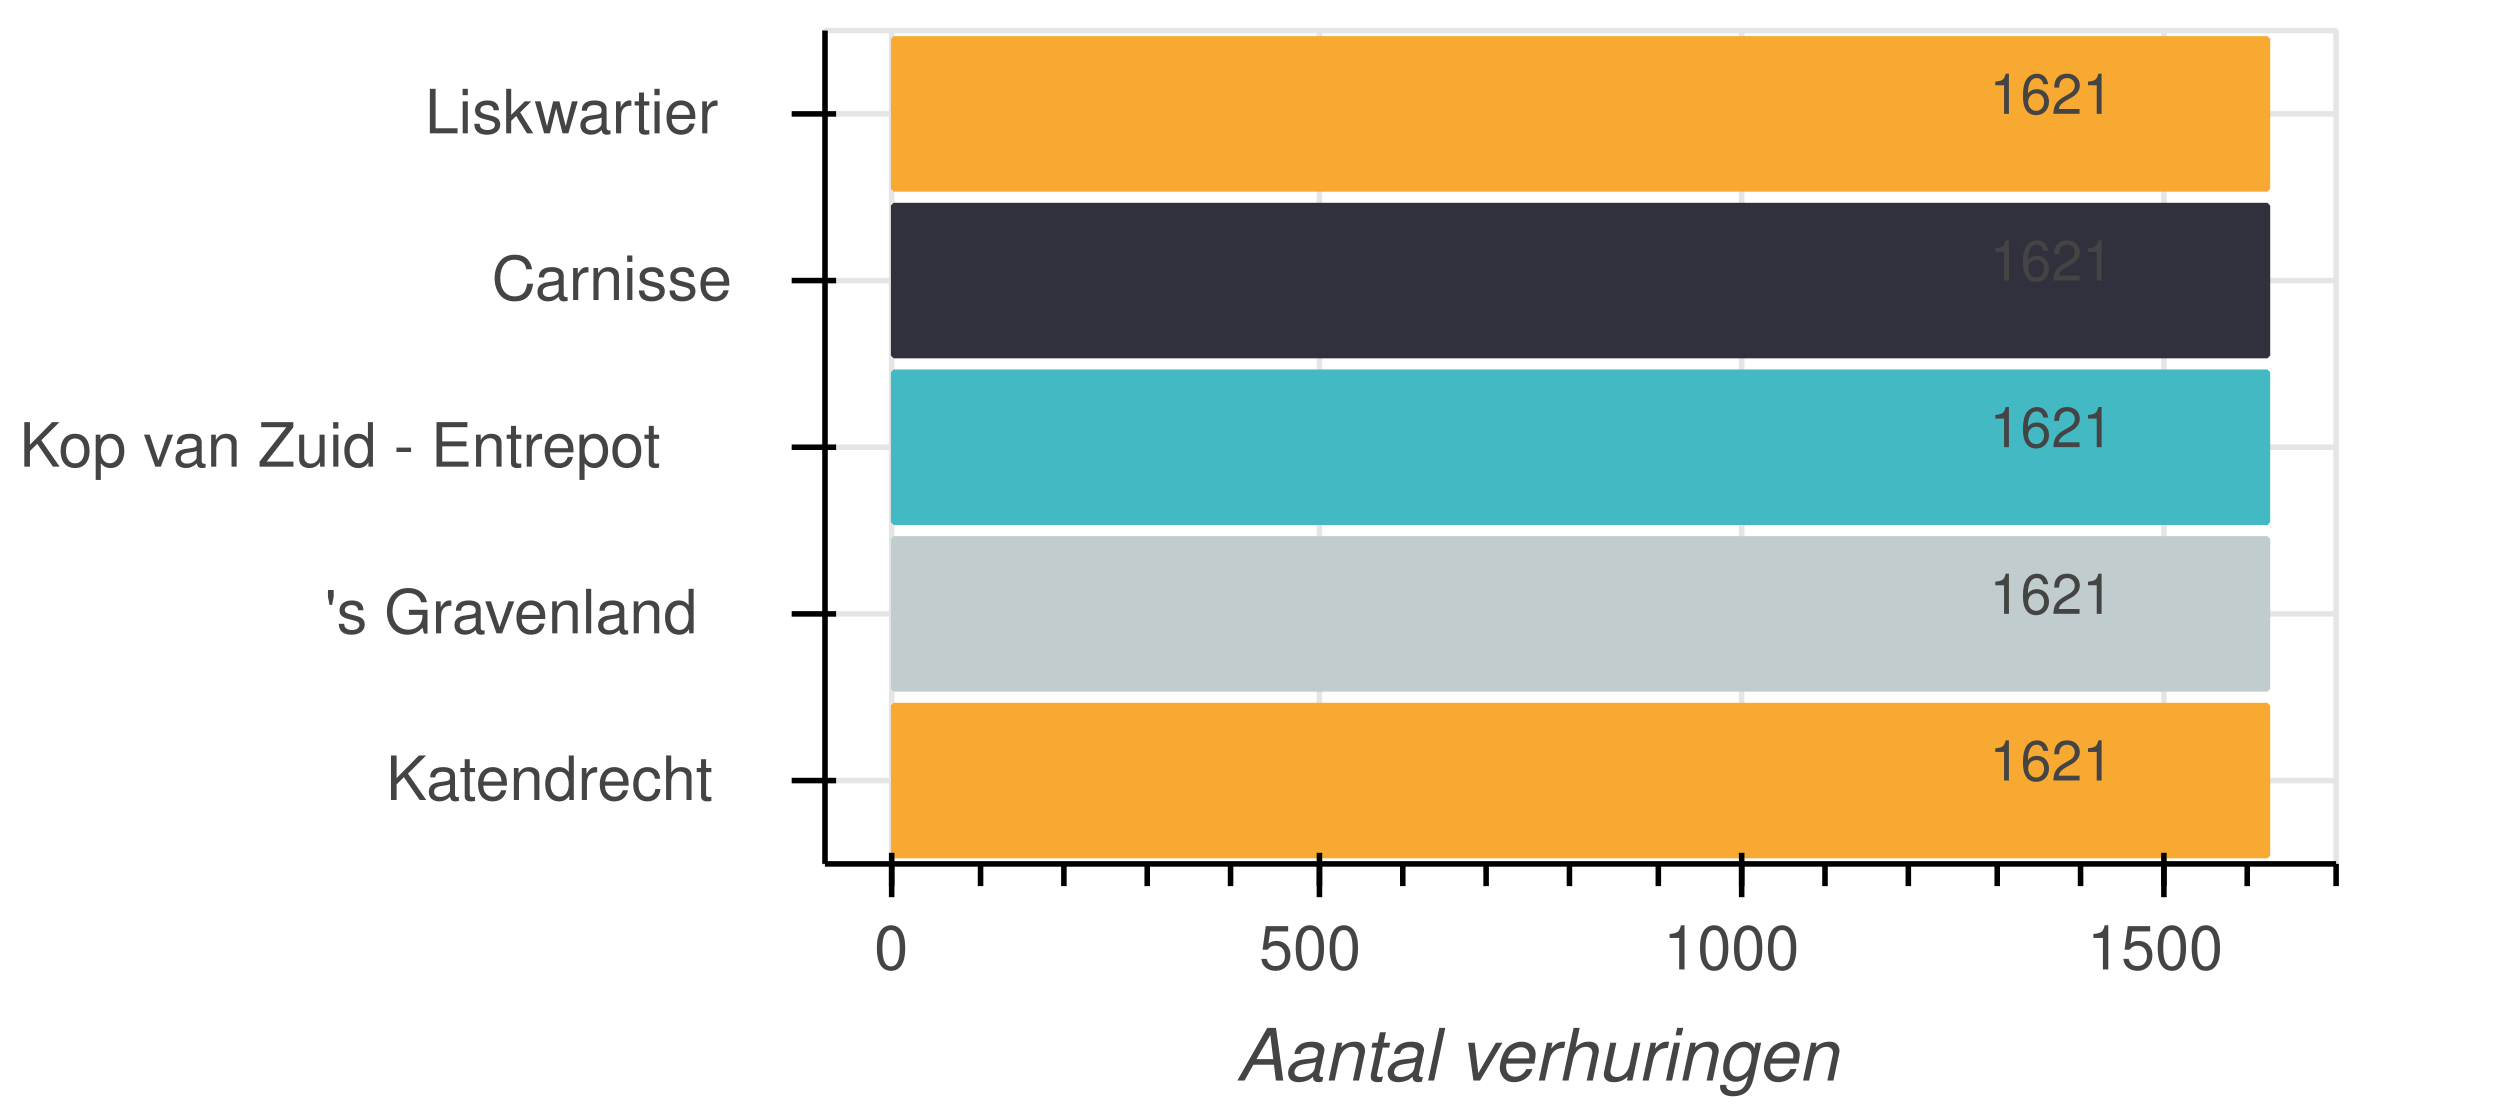
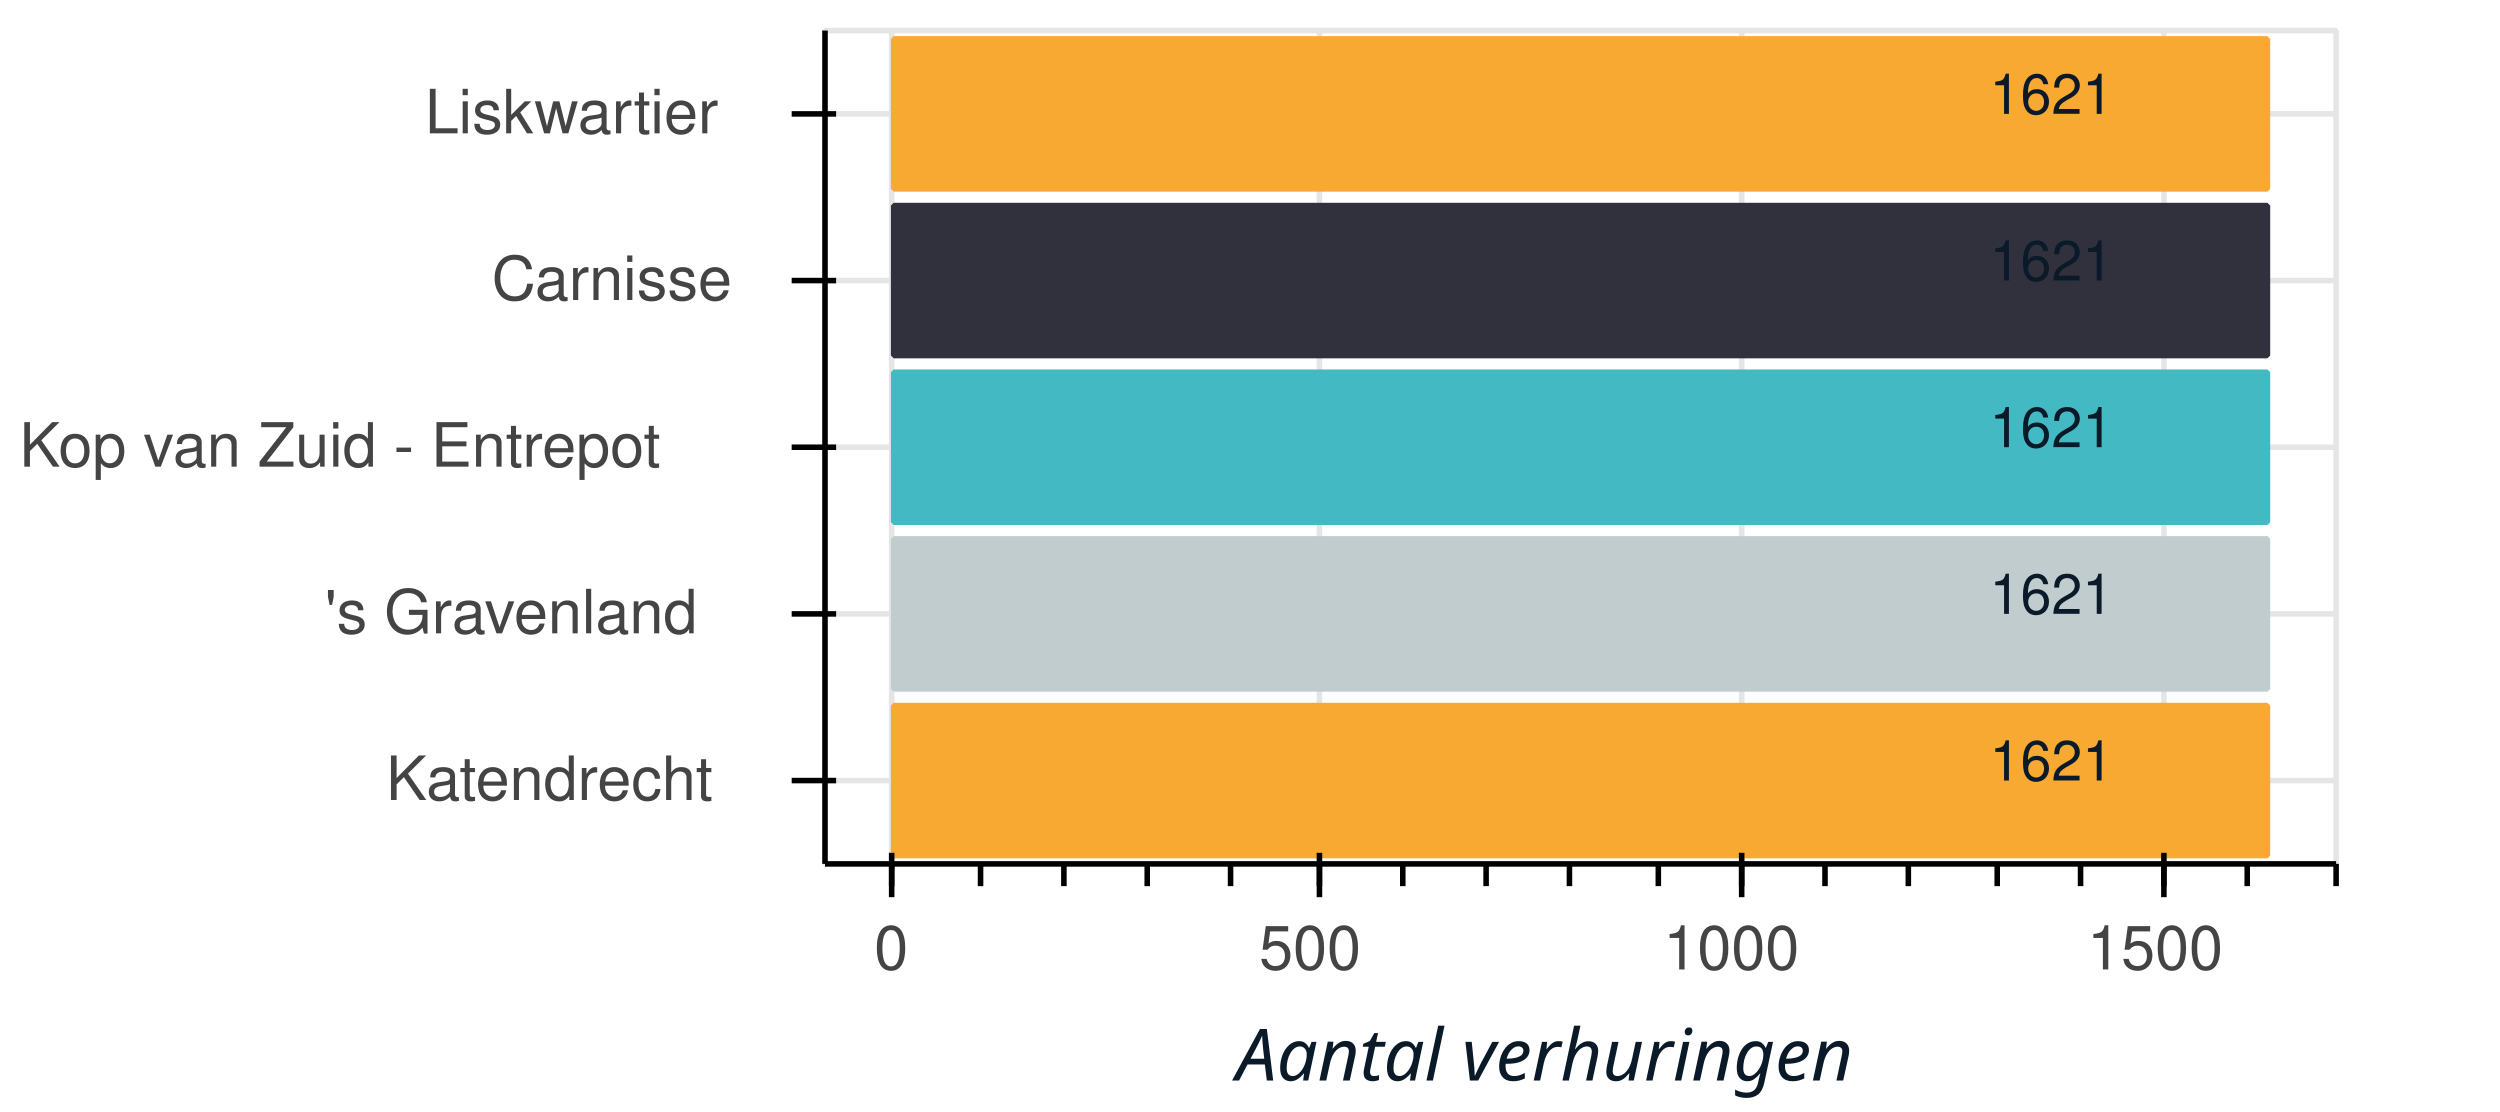
<svg xmlns="http://www.w3.org/2000/svg" version="1.1" width="450" height="200">
  <defs>
-     <clipPath id="sbpnfCVtcmDw">
-       <path fill="none" stroke="none" d="M 0.5 0.5 L 450.5 0.5 L 450.5 200.5 L 0.5 200.5 L 0.5 0.5 Z M 148.5 5.5 L 420.5 5.5 L 420.5 155.5 L 148.5 155.5 L 148.5 5.5 Z" clip-rule="evenodd" />
-     </clipPath>
-     <clipPath id="UoMdkoQepbqC">
+     <clipPath id="FPkOsxoWEoeR">
      <path fill="none" stroke="none" d="M 148.5 5.5 L 420.5 5.5 L 420.5 155.5 L 148.5 155.5 L 148.5 5.5 Z" />
    </clipPath>
-     <clipPath id="BgPRJAdeBvZV">
+     <clipPath id="HLhdqDhWomoI">
      <path fill="none" stroke="none" d="M 148.5 5.5 L 420.5 5.5 L 420.5 155.5 L 148.5 155.5 L 148.5 5.5 Z" />
    </clipPath>
-     <clipPath id="vHgGUAfXJRlv">
+     <clipPath id="hUrXQDgbZukv">
      <path fill="none" stroke="none" d="M 148.5 5.5 L 420.5 5.5 L 420.5 155.5 L 148.5 155.5 L 148.5 5.5 Z" />
    </clipPath>
-     <clipPath id="BXGZXyarPUkA">
+     <clipPath id="XEnXXMKHgQLR">
      <path fill="none" stroke="none" d="M 148.5 5.5 L 420.5 5.5 L 420.5 155.5 L 148.5 155.5 L 148.5 5.5 Z" />
    </clipPath>
-     <clipPath id="AUBwTXTnDXSZ">
+     <clipPath id="FlfSVqIRUfVZ">
      <path fill="none" stroke="none" d="M 148.5 5.5 L 420.5 5.5 L 420.5 155.5 L 148.5 155.5 L 148.5 5.5 Z" />
    </clipPath>
  </defs>
-   <path fill="rgb(255,255,255)" stroke="none" paint-order="stroke" d="M 0.5 0.5 L 450.5 0.5 L 450.5 200.5 L 0.5 200.5 L 0.5 0.5 Z" fill-opacity="1" clip-path="url(#sbpnfCVtcmDw)" />
-   <path fill="rgb(255,255,255)" stroke="none" paint-order="stroke" d="M 148.5 5.5 L 420.5 5.5 L 420.5 155.5 L 148.5 155.5 L 148.5 5.5 Z" fill-opacity="1" />
  <path fill="none" stroke="rgb(229,229,229)" paint-order="fill" d="M 148.5 5.5 L 420.5 5.5 L 420.5 155.5 L 148.5 155.5 L 148.5 5.5 Z" stroke-opacity="1" stroke-linejoin="bevel" stroke-miterlimit="10" />
-   <path fill="none" stroke="rgb(229,229,229)" paint-order="fill" d="M 160.5 155.5 L 160.5 5.5 M 237.5 155.5 L 237.5 5.5 M 313.5 155.5 L 313.5 5.5 M 389.5 155.5 L 389.5 5.5" stroke-opacity="1" stroke-linejoin="bevel" stroke-miterlimit="10" clip-path="url(#UoMdkoQepbqC)" />
-   <path fill="none" stroke="rgb(229,229,229)" paint-order="fill" d="M 148.5 140.5 L 420.5 140.5 M 148.5 110.5 L 420.5 110.5 M 148.5 80.5 L 420.5 80.5 M 148.5 50.5 L 420.5 50.5 M 148.5 20.5 L 420.5 20.5" stroke-opacity="1" stroke-linejoin="bevel" stroke-miterlimit="10" clip-path="url(#BgPRJAdeBvZV)" />
-   <path fill="rgb(248,169,49)" stroke="rgb(248,169,49)" paint-order="fill" d="M 160.864 127 L 408.136 127 L 408.136 154 L 160.864 154 L 160.864 127 Z" fill-opacity="1" clip-path="url(#vHgGUAfXJRlv)" stroke-opacity="1" stroke-linejoin="bevel" stroke-miterlimit="10" />
-   <path fill="rgb(192,204,205)" stroke="rgb(192,204,205)" paint-order="fill" d="M 160.864 97 L 408.136 97 L 408.136 124 L 160.864 124 L 160.864 97 Z" fill-opacity="1" clip-path="url(#vHgGUAfXJRlv)" stroke-opacity="1" stroke-linejoin="bevel" stroke-miterlimit="10" />
-   <path fill="rgb(67,186,195)" stroke="rgb(67,186,195)" paint-order="fill" d="M 160.864 67 L 408.136 67 L 408.136 94 L 160.864 94 L 160.864 67 Z" fill-opacity="1" clip-path="url(#vHgGUAfXJRlv)" stroke-opacity="1" stroke-linejoin="bevel" stroke-miterlimit="10" />
-   <path fill="rgb(49,49,61)" stroke="rgb(49,49,61)" paint-order="fill" d="M 160.864 37 L 408.136 37 L 408.136 64 L 160.864 64 L 160.864 37 Z" fill-opacity="1" clip-path="url(#vHgGUAfXJRlv)" stroke-opacity="1" stroke-linejoin="bevel" stroke-miterlimit="10" />
-   <path fill="rgb(248,169,49)" stroke="rgb(248,169,49)" paint-order="fill" d="M 160.864 7 L 408.136 7 L 408.136 34 L 160.864 34 L 160.864 7 Z" fill-opacity="1" clip-path="url(#vHgGUAfXJRlv)" stroke-opacity="1" stroke-linejoin="bevel" stroke-miterlimit="10" />
-   <g clip-path="url(#BXGZXyarPUkA)">
-     <text fill="rgb(68,68,68)" stroke="none" font-family="helvetica" font-size="10px" font-style="normal" font-weight="normal" text-decoration="normal" x="357.636" y="140" text-anchor="start" dominant-baseline="alphabetic" transform="matrix(1, 0, 0, 1, 0.5, 0.5)" fill-opacity="1">1621</text>
+   <path fill="none" stroke="rgb(229,229,229)" paint-order="fill" d="M 160.5 155.5 L 160.5 5.5 M 237.5 155.5 L 237.5 5.5 M 313.5 155.5 L 313.5 5.5 M 389.5 155.5 L 389.5 5.5" stroke-opacity="1" stroke-linejoin="bevel" stroke-miterlimit="10" clip-path="url(#FPkOsxoWEoeR)" />
+   <path fill="none" stroke="rgb(229,229,229)" paint-order="fill" d="M 148.5 140.5 L 420.5 140.5 M 148.5 110.5 L 420.5 110.5 M 148.5 80.5 L 420.5 80.5 M 148.5 50.5 L 420.5 50.5 M 148.5 20.5 L 420.5 20.5" stroke-opacity="1" stroke-linejoin="bevel" stroke-miterlimit="10" clip-path="url(#HLhdqDhWomoI)" />
+   <path fill="rgb(248,169,49)" stroke="rgb(248,169,49)" paint-order="fill" d="M 160.864 127 L 408.136 127 L 408.136 154 L 160.864 154 L 160.864 127 Z" fill-opacity="1" clip-path="url(#hUrXQDgbZukv)" stroke-opacity="1" stroke-linejoin="bevel" stroke-miterlimit="10" />
+   <path fill="rgb(192,204,205)" stroke="rgb(192,204,205)" paint-order="fill" d="M 160.864 97 L 408.136 97 L 408.136 124 L 160.864 124 L 160.864 97 Z" fill-opacity="1" clip-path="url(#hUrXQDgbZukv)" stroke-opacity="1" stroke-linejoin="bevel" stroke-miterlimit="10" />
+   <path fill="rgb(67,186,195)" stroke="rgb(67,186,195)" paint-order="fill" d="M 160.864 67 L 408.136 67 L 408.136 94 L 160.864 94 L 160.864 67 Z" fill-opacity="1" clip-path="url(#hUrXQDgbZukv)" stroke-opacity="1" stroke-linejoin="bevel" stroke-miterlimit="10" />
+   <path fill="rgb(49,49,61)" stroke="rgb(49,49,61)" paint-order="fill" d="M 160.864 37 L 408.136 37 L 408.136 64 L 160.864 64 L 160.864 37 Z" fill-opacity="1" clip-path="url(#hUrXQDgbZukv)" stroke-opacity="1" stroke-linejoin="bevel" stroke-miterlimit="10" />
+   <path fill="rgb(248,169,49)" stroke="rgb(248,169,49)" paint-order="fill" d="M 160.864 7 L 408.136 7 L 408.136 34 L 160.864 34 L 160.864 7 Z" fill-opacity="1" clip-path="url(#hUrXQDgbZukv)" stroke-opacity="1" stroke-linejoin="bevel" stroke-miterlimit="10" />
+   <g clip-path="url(#XEnXXMKHgQLR)">
+     <text fill="rgb(10,26,41)" stroke="none" font-family="helvetica" font-size="10px" font-style="normal" font-weight="normal" text-decoration="normal" x="357.636" y="140" text-anchor="start" dominant-baseline="alphabetic" transform="matrix(1, 0, 0, 1, 0.5, 0.5)" fill-opacity="1">1621</text>
  </g>
-   <g clip-path="url(#BXGZXyarPUkA)">
+   <g clip-path="url(#XEnXXMKHgQLR)">
    <text fill="none" stroke="rgb(0,0,0)" font-family="helvetica" font-size="10px" font-style="normal" font-weight="normal" text-decoration="normal" x="357.636" y="140" text-anchor="start" dominant-baseline="alphabetic" transform="matrix(1, 0, 0, 1, 0.5, 0.5)" stroke-opacity="0" stroke-miterlimit="10" stroke-dasharray="">1621</text>
  </g>
-   <g clip-path="url(#BXGZXyarPUkA)">
-     <text fill="rgb(68,68,68)" stroke="none" font-family="helvetica" font-size="10px" font-style="normal" font-weight="normal" text-decoration="normal" x="357.636" y="110" text-anchor="start" dominant-baseline="alphabetic" transform="matrix(1, 0, 0, 1, 0.5, 0.5)" fill-opacity="1">1621</text>
+   <g clip-path="url(#XEnXXMKHgQLR)">
+     <text fill="rgb(10,26,41)" stroke="none" font-family="helvetica" font-size="10px" font-style="normal" font-weight="normal" text-decoration="normal" x="357.636" y="110" text-anchor="start" dominant-baseline="alphabetic" transform="matrix(1, 0, 0, 1, 0.5, 0.5)" fill-opacity="1">1621</text>
  </g>
-   <g clip-path="url(#BXGZXyarPUkA)">
+   <g clip-path="url(#XEnXXMKHgQLR)">
    <text fill="none" stroke="rgb(0,0,0)" font-family="helvetica" font-size="10px" font-style="normal" font-weight="normal" text-decoration="normal" x="357.636" y="110" text-anchor="start" dominant-baseline="alphabetic" transform="matrix(1, 0, 0, 1, 0.5, 0.5)" stroke-opacity="0" stroke-miterlimit="10" stroke-dasharray="">1621</text>
  </g>
-   <g clip-path="url(#BXGZXyarPUkA)">
-     <text fill="rgb(68,68,68)" stroke="none" font-family="helvetica" font-size="10px" font-style="normal" font-weight="normal" text-decoration="normal" x="357.636" y="80" text-anchor="start" dominant-baseline="alphabetic" transform="matrix(1, 0, 0, 1, 0.5, 0.5)" fill-opacity="1">1621</text>
+   <g clip-path="url(#XEnXXMKHgQLR)">
+     <text fill="rgb(10,26,41)" stroke="none" font-family="helvetica" font-size="10px" font-style="normal" font-weight="normal" text-decoration="normal" x="357.636" y="80" text-anchor="start" dominant-baseline="alphabetic" transform="matrix(1, 0, 0, 1, 0.5, 0.5)" fill-opacity="1">1621</text>
  </g>
-   <g clip-path="url(#BXGZXyarPUkA)">
+   <g clip-path="url(#XEnXXMKHgQLR)">
    <text fill="none" stroke="rgb(0,0,0)" font-family="helvetica" font-size="10px" font-style="normal" font-weight="normal" text-decoration="normal" x="357.636" y="80" text-anchor="start" dominant-baseline="alphabetic" transform="matrix(1, 0, 0, 1, 0.5, 0.5)" stroke-opacity="0" stroke-miterlimit="10" stroke-dasharray="">1621</text>
  </g>
-   <g clip-path="url(#BXGZXyarPUkA)">
-     <text fill="rgb(68,68,68)" stroke="none" font-family="helvetica" font-size="10px" font-style="normal" font-weight="normal" text-decoration="normal" x="357.636" y="50" text-anchor="start" dominant-baseline="alphabetic" transform="matrix(1, 0, 0, 1, 0.5, 0.5)" fill-opacity="1">1621</text>
+   <g clip-path="url(#XEnXXMKHgQLR)">
+     <text fill="rgb(10,26,41)" stroke="none" font-family="helvetica" font-size="10px" font-style="normal" font-weight="normal" text-decoration="normal" x="357.636" y="50" text-anchor="start" dominant-baseline="alphabetic" transform="matrix(1, 0, 0, 1, 0.5, 0.5)" fill-opacity="1">1621</text>
  </g>
-   <g clip-path="url(#BXGZXyarPUkA)">
+   <g clip-path="url(#XEnXXMKHgQLR)">
    <text fill="none" stroke="rgb(0,0,0)" font-family="helvetica" font-size="10px" font-style="normal" font-weight="normal" text-decoration="normal" x="357.636" y="50" text-anchor="start" dominant-baseline="alphabetic" transform="matrix(1, 0, 0, 1, 0.5, 0.5)" stroke-opacity="0" stroke-miterlimit="10" stroke-dasharray="">1621</text>
  </g>
-   <g clip-path="url(#BXGZXyarPUkA)">
-     <text fill="rgb(68,68,68)" stroke="none" font-family="helvetica" font-size="10px" font-style="normal" font-weight="normal" text-decoration="normal" x="357.636" y="20" text-anchor="start" dominant-baseline="alphabetic" transform="matrix(1, 0, 0, 1, 0.5, 0.5)" fill-opacity="1">1621</text>
+   <g clip-path="url(#XEnXXMKHgQLR)">
+     <text fill="rgb(10,26,41)" stroke="none" font-family="helvetica" font-size="10px" font-style="normal" font-weight="normal" text-decoration="normal" x="357.636" y="20" text-anchor="start" dominant-baseline="alphabetic" transform="matrix(1, 0, 0, 1, 0.5, 0.5)" fill-opacity="1">1621</text>
  </g>
-   <g clip-path="url(#BXGZXyarPUkA)">
+   <g clip-path="url(#XEnXXMKHgQLR)">
    <text fill="none" stroke="rgb(0,0,0)" font-family="helvetica" font-size="10px" font-style="normal" font-weight="normal" text-decoration="normal" x="357.636" y="20" text-anchor="start" dominant-baseline="alphabetic" transform="matrix(1, 0, 0, 1, 0.5, 0.5)" stroke-opacity="0" stroke-miterlimit="10" stroke-dasharray="">1621</text>
  </g>
  <path fill="none" stroke="rgb(0,0,0)" paint-order="fill" d="M 148.5 155.5 L 420.5 155.5" stroke-opacity="1" stroke-linejoin="bevel" stroke-miterlimit="10" />
  <path fill="none" stroke="rgb(0,0,0)" paint-order="fill" d="M 160.5 161.5 L 160.5 153.5 M 237.5 161.5 L 237.5 153.5 M 313.5 161.5 L 313.5 153.5 M 389.5 161.5 L 389.5 153.5" stroke-opacity="1" stroke-linejoin="bevel" stroke-miterlimit="10" />
  <path fill="none" stroke="rgb(0,0,0)" paint-order="fill" d="M 160.5 159.5 L 160.5 155.5 M 176.5 159.5 L 176.5 155.5 M 191.5 159.5 L 191.5 155.5 M 206.5 159.5 L 206.5 155.5 M 221.5 159.5 L 221.5 155.5 M 237.5 159.5 L 237.5 155.5 M 252.5 159.5 L 252.5 155.5 M 267.5 159.5 L 267.5 155.5 M 282.5 159.5 L 282.5 155.5 M 298.5 159.5 L 298.5 155.5 M 313.5 159.5 L 313.5 155.5 M 328.5 159.5 L 328.5 155.5 M 343.5 159.5 L 343.5 155.5 M 359.5 159.5 L 359.5 155.5 M 374.5 159.5 L 374.5 155.5 M 389.5 159.5 L 389.5 155.5 M 404.5 159.5 L 404.5 155.5 M 420.5 159.5 L 420.5 155.5" stroke-opacity="1" stroke-linejoin="bevel" stroke-miterlimit="10" />
  <text fill="rgb(68,68,68)" stroke="none" font-family="helvetica" font-size="11px" font-style="normal" font-weight="normal" text-decoration="normal" x="156.864" y="174" text-anchor="start" dominant-baseline="alphabetic" transform="matrix(1, 0, 0, 1, 0.5, 0.5)" fill-opacity="1">0</text>
  <text fill="none" stroke="rgb(0,0,0)" font-family="helvetica" font-size="11px" font-style="normal" font-weight="normal" text-decoration="normal" x="156.864" y="174" text-anchor="start" dominant-baseline="alphabetic" transform="matrix(1, 0, 0, 1, 0.5, 0.5)" stroke-opacity="0" stroke-linejoin="bevel" stroke-miterlimit="10">0</text>
  <text fill="rgb(68,68,68)" stroke="none" font-family="helvetica" font-size="11px" font-style="normal" font-weight="normal" text-decoration="normal" x="226.135" y="174" text-anchor="start" dominant-baseline="alphabetic" transform="matrix(1, 0, 0, 1, 0.5, 0.5)" fill-opacity="1">500</text>
  <text fill="none" stroke="rgb(0,0,0)" font-family="helvetica" font-size="11px" font-style="normal" font-weight="normal" text-decoration="normal" x="226.135" y="174" text-anchor="start" dominant-baseline="alphabetic" transform="matrix(1, 0, 0, 1, 0.5, 0.5)" stroke-opacity="0" stroke-linejoin="bevel" stroke-miterlimit="10">500</text>
  <text fill="rgb(68,68,68)" stroke="none" font-family="helvetica" font-size="11px" font-style="normal" font-weight="normal" text-decoration="normal" x="298.907" y="174" text-anchor="start" dominant-baseline="alphabetic" transform="matrix(1, 0, 0, 1, 0.5, 0.5)" fill-opacity="1">1000</text>
  <text fill="none" stroke="rgb(0,0,0)" font-family="helvetica" font-size="11px" font-style="normal" font-weight="normal" text-decoration="normal" x="298.907" y="174" text-anchor="start" dominant-baseline="alphabetic" transform="matrix(1, 0, 0, 1, 0.5, 0.5)" stroke-opacity="0" stroke-linejoin="bevel" stroke-miterlimit="10">1000</text>
  <text fill="rgb(68,68,68)" stroke="none" font-family="helvetica" font-size="11px" font-style="normal" font-weight="normal" text-decoration="normal" x="375.179" y="174" text-anchor="start" dominant-baseline="alphabetic" transform="matrix(1, 0, 0, 1, 0.5, 0.5)" fill-opacity="1">1500</text>
  <text fill="none" stroke="rgb(0,0,0)" font-family="helvetica" font-size="11px" font-style="normal" font-weight="normal" text-decoration="normal" x="375.179" y="174" text-anchor="start" dominant-baseline="alphabetic" transform="matrix(1, 0, 0, 1, 0.5, 0.5)" stroke-opacity="0" stroke-linejoin="bevel" stroke-miterlimit="10">1500</text>
-   <text fill="rgb(68,68,68)" stroke="none" font-family="helvetica" font-size="13px" font-style="italic" font-weight="normal" text-decoration="normal" x="222" y="194" text-anchor="start" dominant-baseline="alphabetic" transform="matrix(1, 0, 0, 1, 0.5, 0.5)" fill-opacity="1">Aantal verhuringen</text>
-   <text fill="none" stroke="rgb(0,0,0)" font-family="helvetica" font-size="13px" font-style="italic" font-weight="normal" text-decoration="normal" x="222" y="194" text-anchor="start" dominant-baseline="alphabetic" transform="matrix(1, 0, 0, 1, 0.5, 0.5)" stroke-opacity="0" stroke-linejoin="bevel" stroke-miterlimit="10">Aantal verhuringen</text>
+   <text fill="rgb(10,26,41)" stroke="none" font-family="Poppins" font-size="13px" font-style="italic" font-weight="normal" text-decoration="normal" x="222" y="194" text-anchor="start" dominant-baseline="alphabetic" transform="matrix(1, 0, 0, 1, 0.5, 0.5)" fill-opacity="1">Aantal verhuringen</text>
+   <text fill="none" stroke="rgb(0,0,0)" font-family="Poppins" font-size="13px" font-style="italic" font-weight="normal" text-decoration="normal" x="222" y="194" text-anchor="start" dominant-baseline="alphabetic" transform="matrix(1, 0, 0, 1, 0.5, 0.5)" stroke-opacity="0" stroke-linejoin="bevel" stroke-miterlimit="10">Aantal verhuringen</text>
  <path fill="none" stroke="rgb(0,0,0)" paint-order="fill" d="M 148.5 155.5 L 148.5 5.5" stroke-opacity="1" stroke-linejoin="bevel" stroke-miterlimit="10" />
  <path fill="none" stroke="rgb(0,0,0)" paint-order="fill" d="M 142.5 140.5 L 150.5 140.5 M 142.5 110.5 L 150.5 110.5 M 142.5 80.5 L 150.5 80.5 M 142.5 50.5 L 150.5 50.5 M 142.5 20.5 L 150.5 20.5" stroke-opacity="1" stroke-linejoin="bevel" stroke-miterlimit="10" />
  <path fill="none" stroke="rgb(0,0,0)" paint-order="fill" d="" stroke-opacity="1" stroke-linejoin="bevel" stroke-miterlimit="10" />
  <text fill="rgb(68,68,68)" stroke="none" font-family="helvetica" font-size="11px" font-style="normal" font-weight="normal" text-decoration="normal" x="69" y="143.5" text-anchor="start" dominant-baseline="alphabetic" transform="matrix(1, 0, 0, 1, 0.5, 0.5)" fill-opacity="1">Katendrecht</text>
  <text fill="none" stroke="rgb(0,0,0)" font-family="helvetica" font-size="11px" font-style="normal" font-weight="normal" text-decoration="normal" x="69" y="143.5" text-anchor="start" dominant-baseline="alphabetic" transform="matrix(1, 0, 0, 1, 0.5, 0.5)" stroke-opacity="0" stroke-linejoin="bevel" stroke-miterlimit="10">Katendrecht</text>
  <text fill="rgb(68,68,68)" stroke="none" font-family="helvetica" font-size="11px" font-style="normal" font-weight="normal" text-decoration="normal" x="58" y="113.5" text-anchor="start" dominant-baseline="alphabetic" transform="matrix(1, 0, 0, 1, 0.5, 0.5)" fill-opacity="1">'s Gravenland</text>
  <text fill="none" stroke="rgb(0,0,0)" font-family="helvetica" font-size="11px" font-style="normal" font-weight="normal" text-decoration="normal" x="58" y="113.5" text-anchor="start" dominant-baseline="alphabetic" transform="matrix(1, 0, 0, 1, 0.5, 0.5)" stroke-opacity="0" stroke-linejoin="bevel" stroke-miterlimit="10">'s Gravenland</text>
  <text fill="rgb(68,68,68)" stroke="none" font-family="helvetica" font-size="11px" font-style="normal" font-weight="normal" text-decoration="normal" x="3" y="83.5" text-anchor="start" dominant-baseline="alphabetic" transform="matrix(1, 0, 0, 1, 0.5, 0.5)" fill-opacity="1">Kop van Zuid - Entrepot</text>
  <text fill="none" stroke="rgb(0,0,0)" font-family="helvetica" font-size="11px" font-style="normal" font-weight="normal" text-decoration="normal" x="3" y="83.5" text-anchor="start" dominant-baseline="alphabetic" transform="matrix(1, 0, 0, 1, 0.5, 0.5)" stroke-opacity="0" stroke-linejoin="bevel" stroke-miterlimit="10">Kop van Zuid - Entrepot</text>
  <text fill="rgb(68,68,68)" stroke="none" font-family="helvetica" font-size="11px" font-style="normal" font-weight="normal" text-decoration="normal" x="88" y="53.5" text-anchor="start" dominant-baseline="alphabetic" transform="matrix(1, 0, 0, 1, 0.5, 0.5)" fill-opacity="1">Carnisse</text>
  <text fill="none" stroke="rgb(0,0,0)" font-family="helvetica" font-size="11px" font-style="normal" font-weight="normal" text-decoration="normal" x="88" y="53.5" text-anchor="start" dominant-baseline="alphabetic" transform="matrix(1, 0, 0, 1, 0.5, 0.5)" stroke-opacity="0" stroke-linejoin="bevel" stroke-miterlimit="10">Carnisse</text>
  <text fill="rgb(68,68,68)" stroke="none" font-family="helvetica" font-size="11px" font-style="normal" font-weight="normal" text-decoration="normal" x="76" y="23.5" text-anchor="start" dominant-baseline="alphabetic" transform="matrix(1, 0, 0, 1, 0.5, 0.5)" fill-opacity="1">Liskwartier</text>
  <text fill="none" stroke="rgb(0,0,0)" font-family="helvetica" font-size="11px" font-style="normal" font-weight="normal" text-decoration="normal" x="76" y="23.5" text-anchor="start" dominant-baseline="alphabetic" transform="matrix(1, 0, 0, 1, 0.5, 0.5)" stroke-opacity="0" stroke-linejoin="bevel" stroke-miterlimit="10">Liskwartier</text>
</svg>
